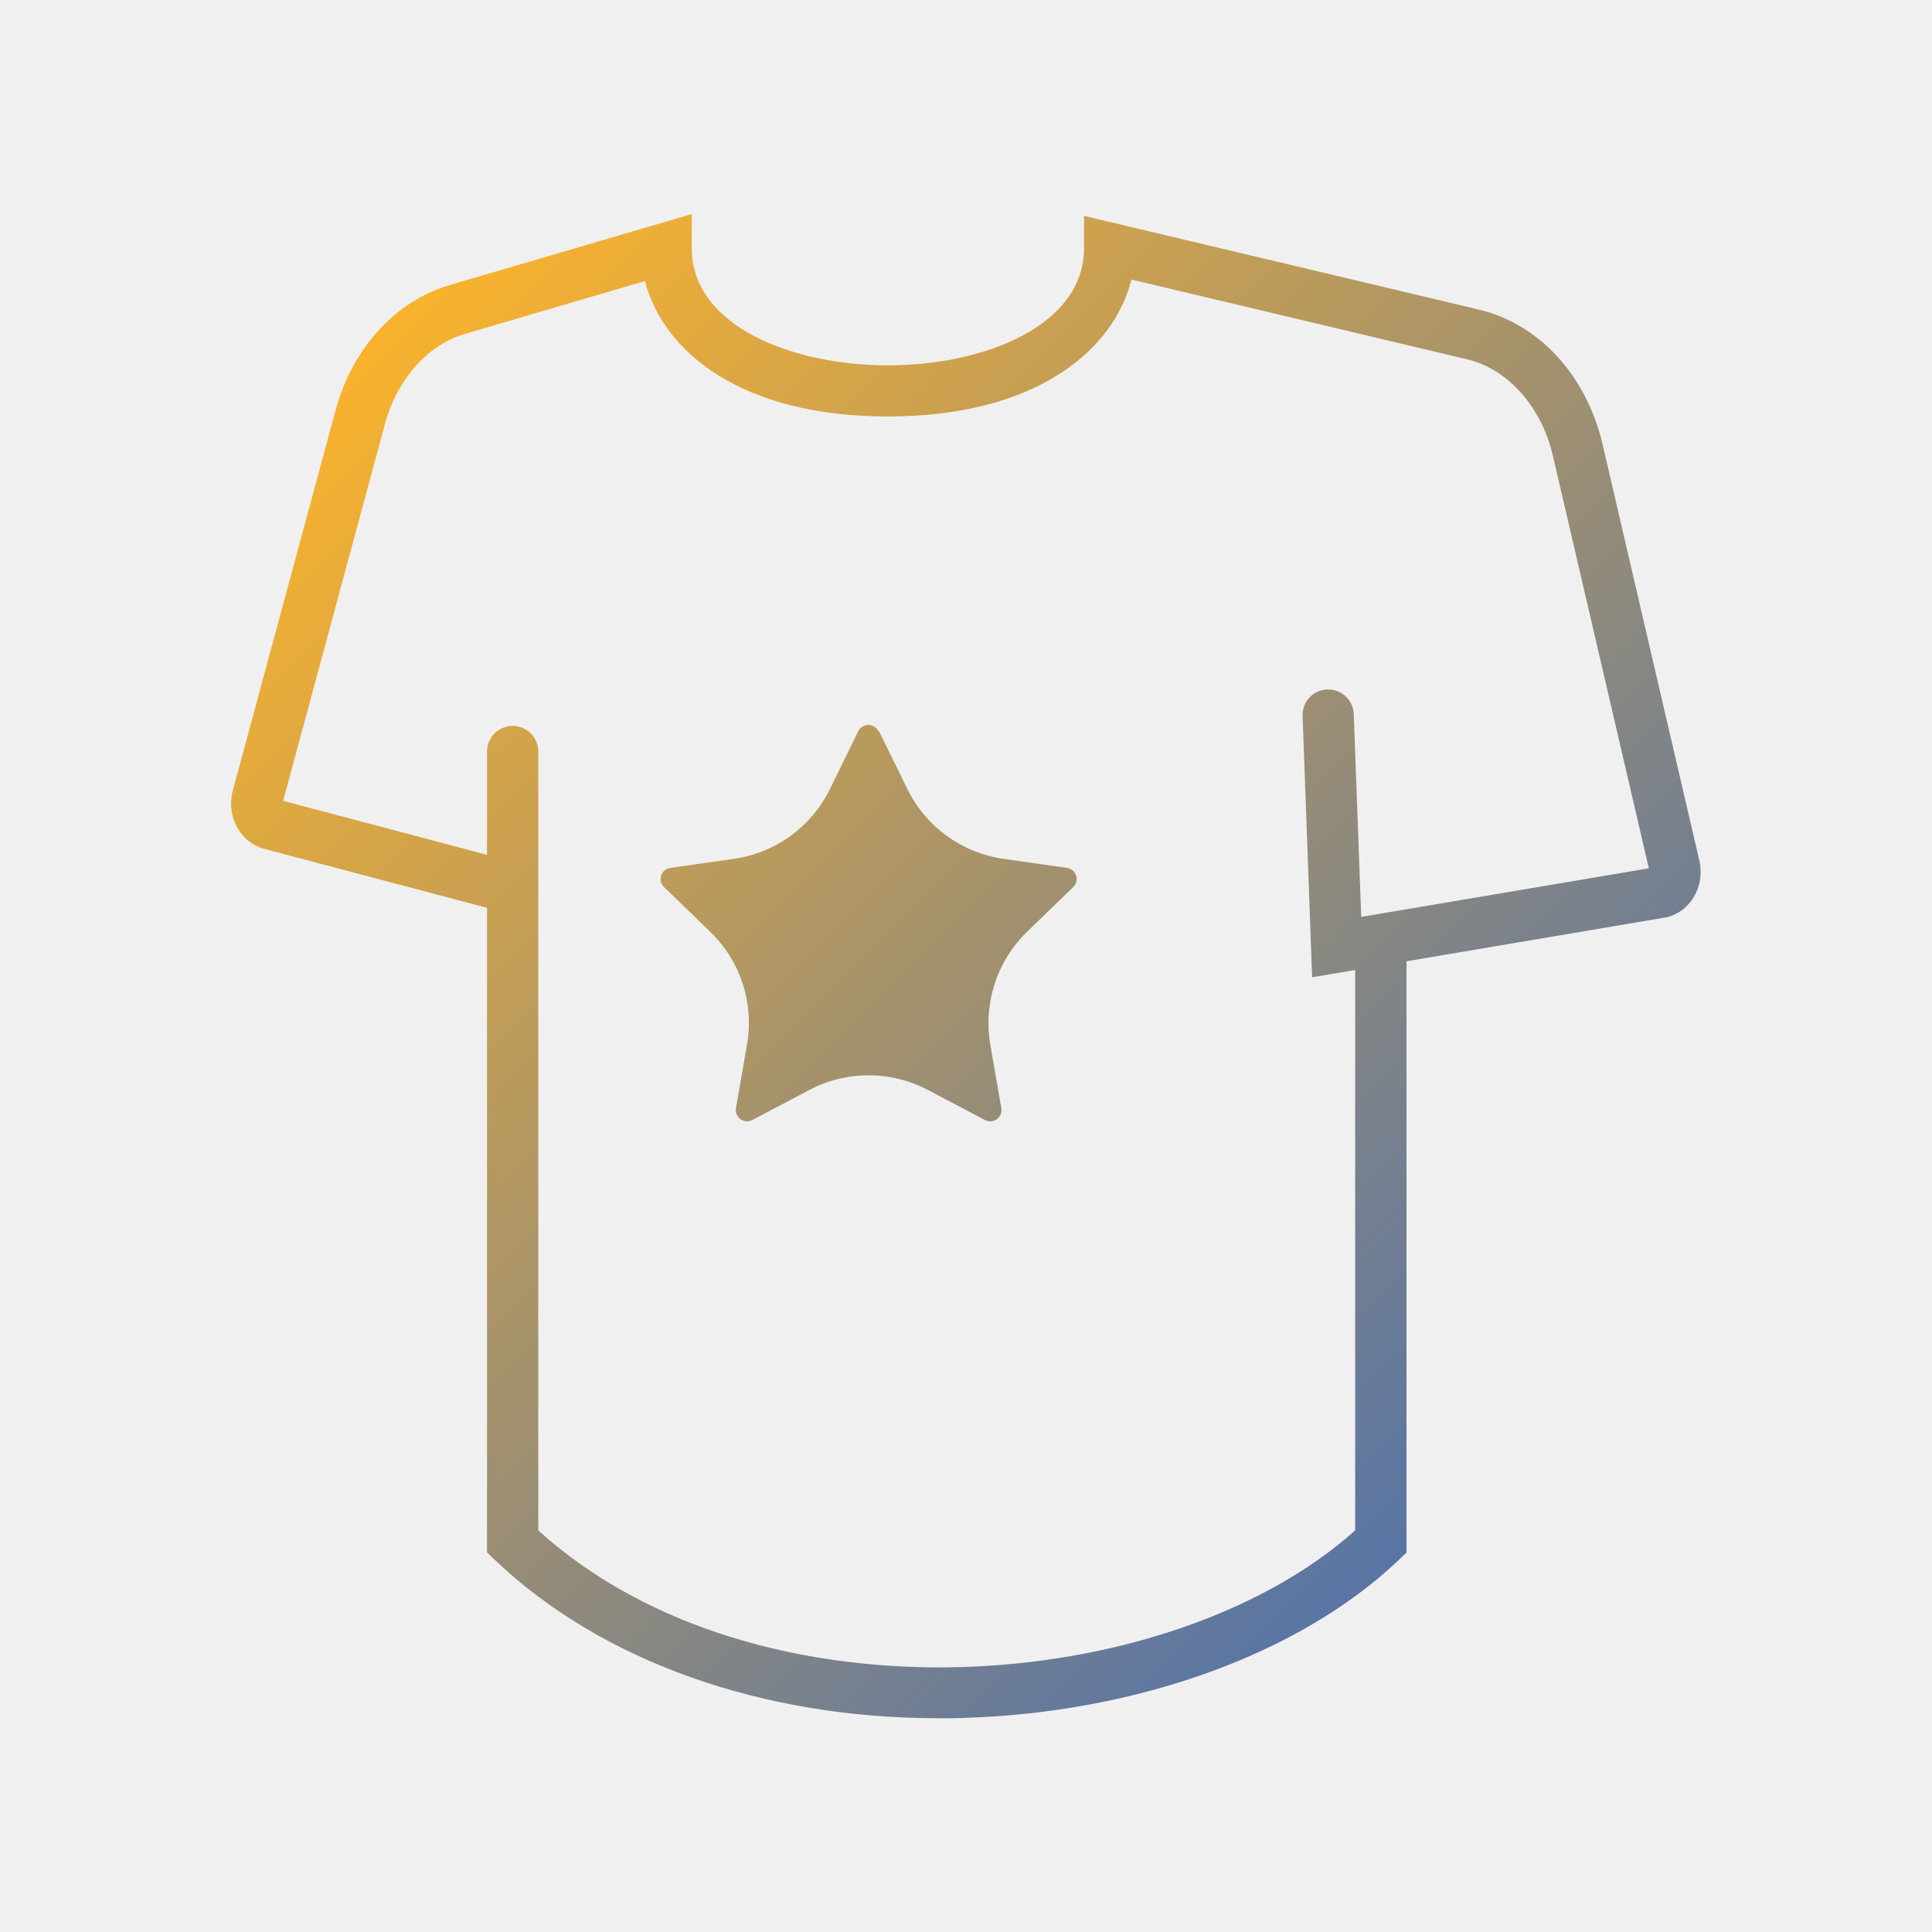
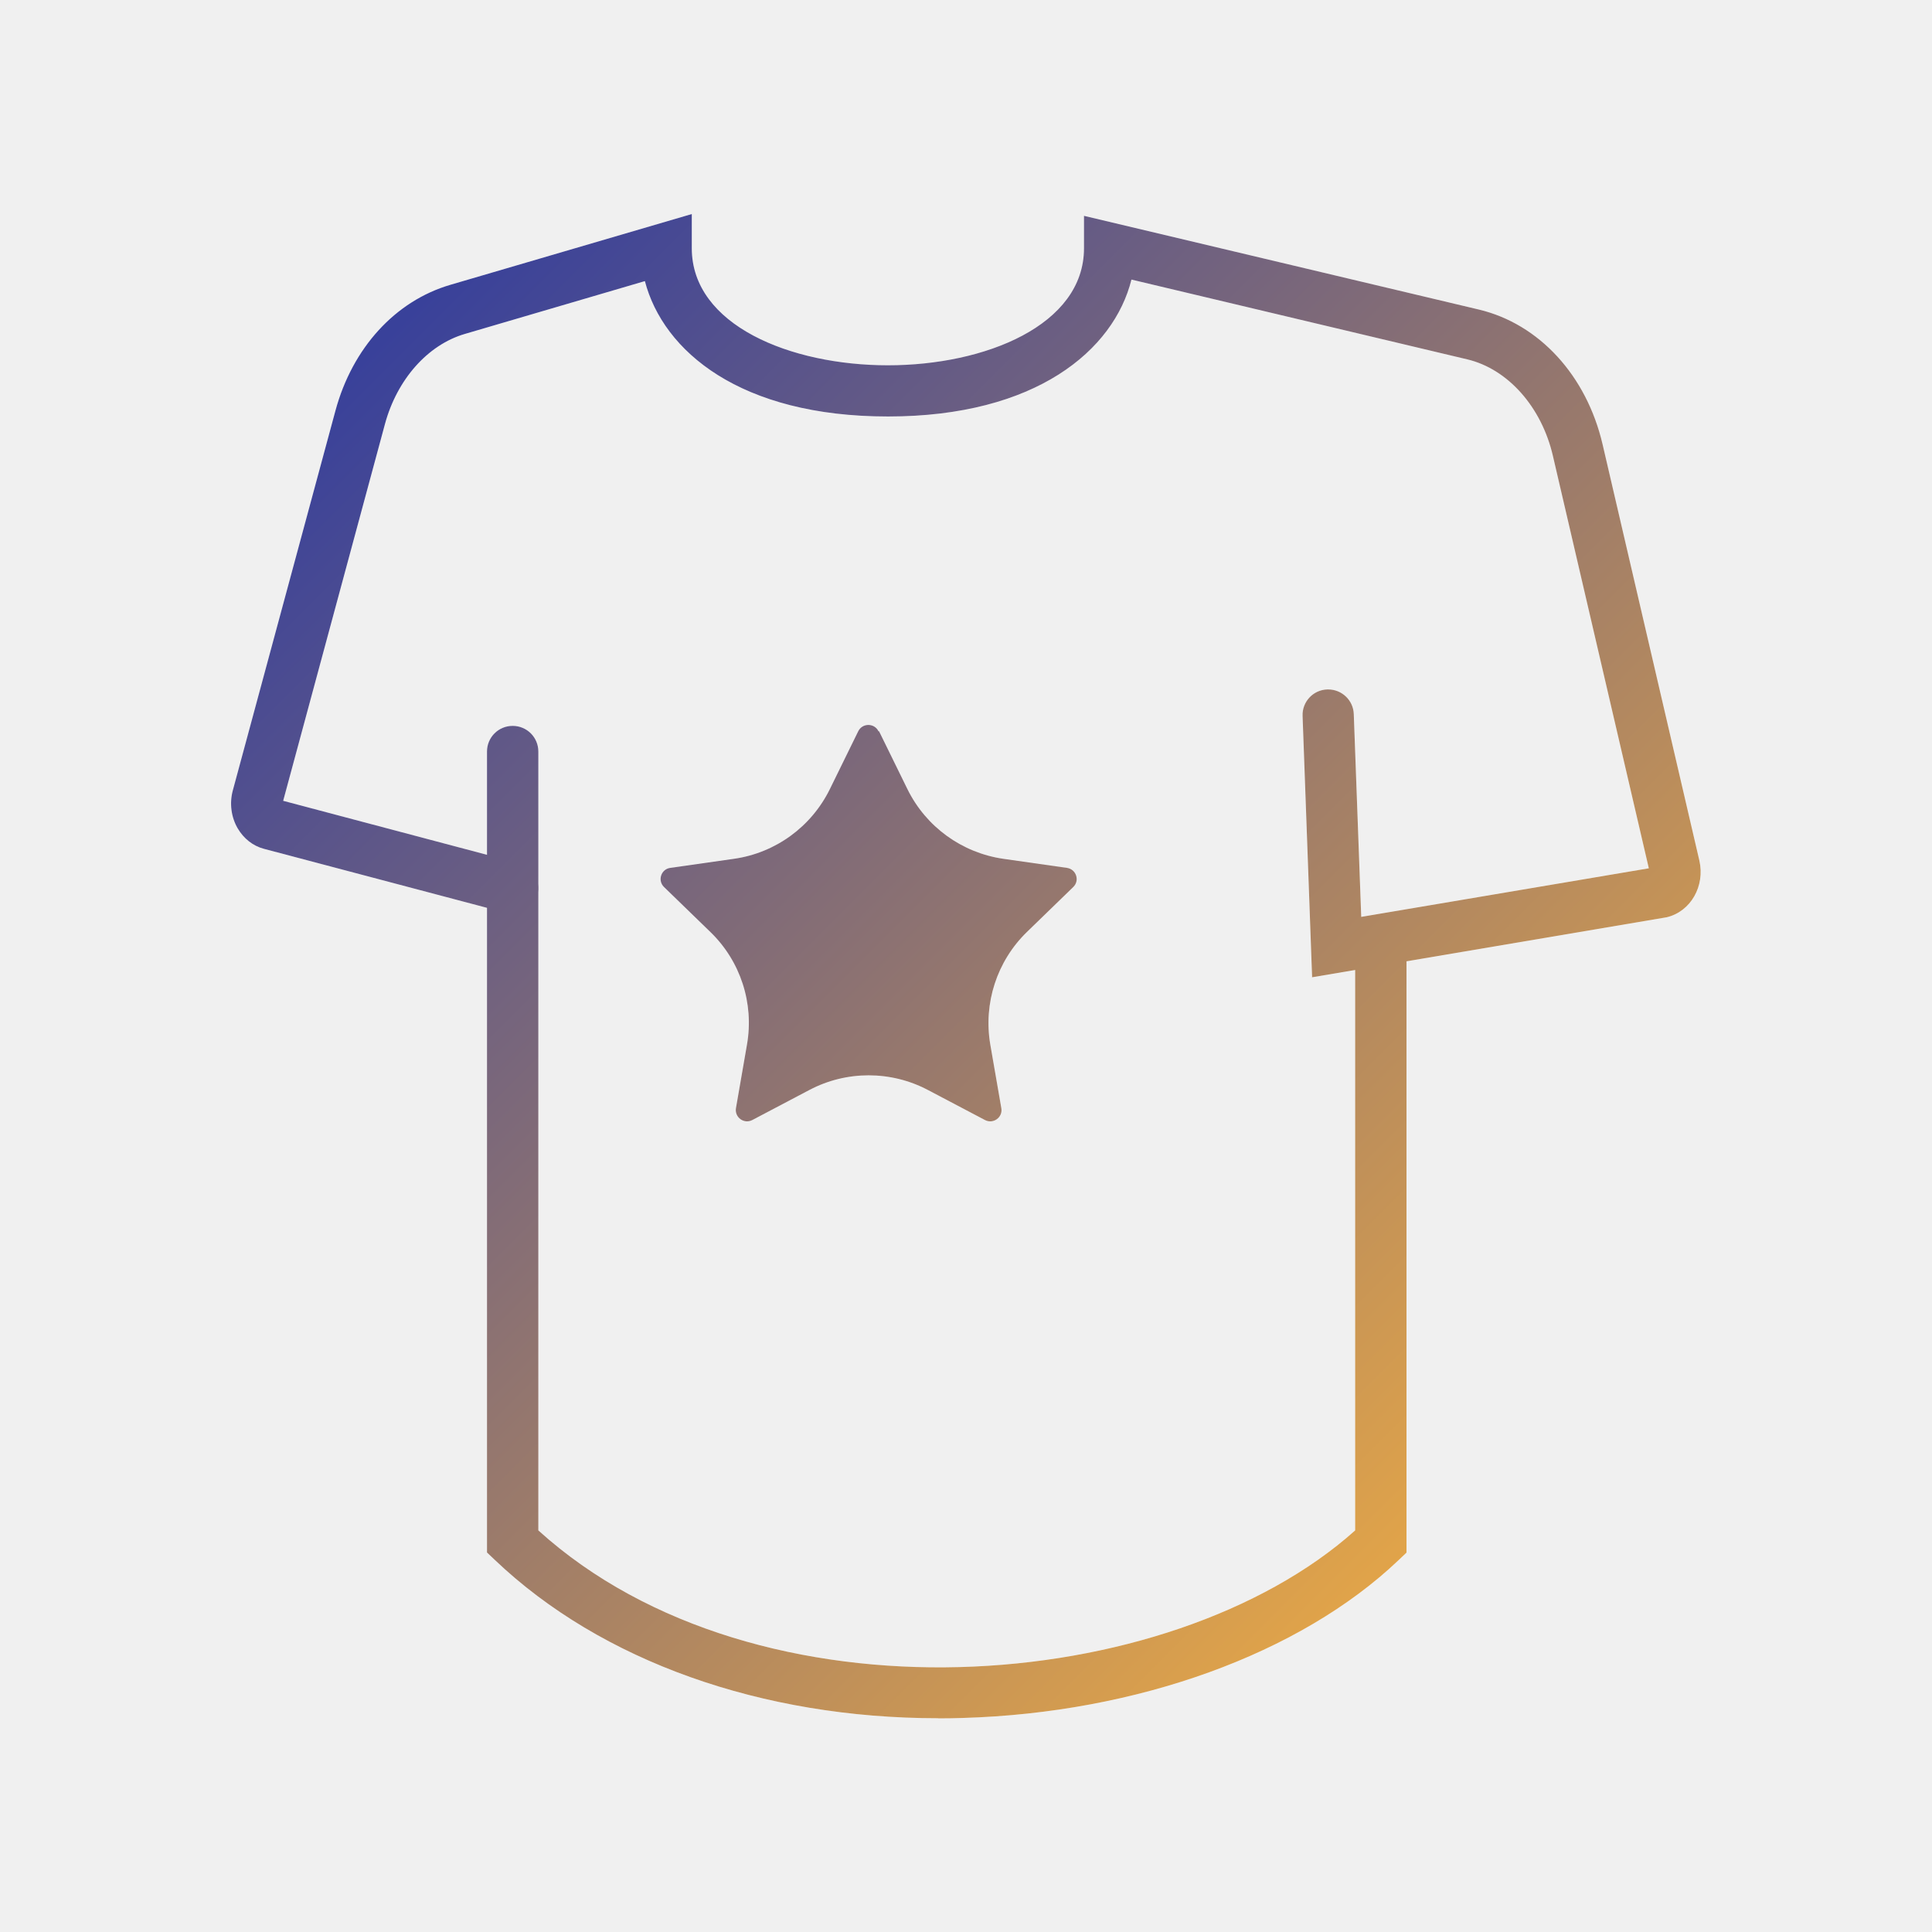
<svg xmlns="http://www.w3.org/2000/svg" id="Layer_1" data-name="Layer 1" viewBox="0 0 140 140">
  <defs>
    <style>
      .cls-1 {
        fill: url(#linear-gradient);
      }

      .cls-2 {
        fill: #fff;
      }
    </style>
    <linearGradient id="linear-gradient" x1="28.61" y1="23.68" x2="119.88" y2="114.95" gradientUnits="userSpaceOnUse">
-       <stop offset="0" stop-color="#f8b22e" />
-       <stop offset="1" stop-color="#446db4" />
+       <stop offset="0" stop-color="#39419a" />
+       <stop offset="1" stop-color="#f6b03f" />
    </linearGradient>
  </defs>
  <g>
    <path class="cls-2" d="M67.99,124.51c-12.79,0-24.42-4.13-32.12-11.46l-.58-.55v-58.04c0-1.03.83-1.86,1.86-1.86s1.86.83,1.86,1.86v56.44c15.89,14.38,45.74,12.03,59.19,0v-42.12c0-1.03.83-1.86,1.86-1.86s1.86.83,1.86,1.86v43.73l-.58.55c-7.14,6.79-18.94,11.06-31.57,11.43-.59.02-1.18.03-1.76.03Z" />
    <path class="cls-2" d="M95.08,70.8l-.69-18.92c-.04-1.02.76-1.89,1.79-1.92.02,0,.05,0,.07,0,.99,0,1.82.79,1.85,1.79l.54,14.69,20.84-3.52-6.95-29.88c-.82-3.55-3.26-6.3-6.21-7l-24.33-5.78c-1.28,5.12-6.92,9.92-17.64,9.92s-16.29-4.73-17.62-9.81l-13.05,3.83c-2.69.79-4.9,3.29-5.78,6.51l-7.38,27.32,17.1,4.53c.99.26,1.58,1.28,1.32,2.27-.26.99-1.27,1.58-2.27,1.32l-17.54-4.64c-.8-.21-1.47-.74-1.91-1.49-.47-.81-.6-1.81-.35-2.74l7.44-27.53c1.23-4.54,4.33-7.94,8.32-9.11l17.5-5.13v2.48c0,5.57,7.15,8.48,14.21,8.48s14.21-2.91,14.21-8.48v-2.35l28.61,6.79c4.38,1.04,7.81,4.79,8.97,9.77l7.01,30.15c.43,1.86-.63,3.71-2.37,4.12l-.12.02-25.59,4.33ZM20.46,58.23h0Z" />
    <path class="cls-2" d="M63.7,52.99l2.06,4.2c1.34,2.72,3.93,4.6,6.93,5.04l4.63.66c.67.1.94.92.45,1.39l-3.36,3.26c-2.17,2.11-3.16,5.16-2.65,8.15l.8,4.61c.12.67-.59,1.18-1.19.86l-4.14-2.18c-2.68-1.41-5.89-1.41-8.57,0l-4.14,2.18c-.6.32-1.3-.19-1.19-.86l.8-4.61c.52-2.99-.47-6.04-2.65-8.15l-3.36-3.26c-.49-.47-.22-1.3.45-1.39l4.63-.66c3-.43,5.59-2.32,6.93-5.04l2.06-4.2c.3-.61,1.17-.61,1.47,0Z" />
  </g>
  <g>
    <path class="cls-1" d="M67.99,124.51c-12.79,0-24.42-4.13-32.12-11.46l-.58-.55v-58.04c0-1.03.83-1.86,1.86-1.86s1.86.83,1.86,1.86v56.44c15.89,14.38,45.74,12.03,59.19,0v-42.12c0-1.03.83-1.86,1.86-1.86s1.86.83,1.86,1.86v43.73l-.58.55c-7.14,6.79-18.94,11.06-31.57,11.43-.59.02-1.18.03-1.76.03Z" />
    <path class="cls-1" d="M95.08,70.8l-.69-18.92c-.04-1.02.76-1.89,1.79-1.92.02,0,.05,0,.07,0,.99,0,1.82.79,1.85,1.79l.54,14.69,20.84-3.52-6.95-29.88c-.82-3.55-3.26-6.3-6.21-7l-24.33-5.78c-1.28,5.12-6.92,9.92-17.64,9.92s-16.29-4.73-17.62-9.81l-13.05,3.83c-2.69.79-4.9,3.29-5.78,6.51l-7.38,27.32,17.1,4.53c.99.26,1.58,1.28,1.32,2.27-.26.99-1.27,1.58-2.27,1.32l-17.54-4.64c-.8-.21-1.47-.74-1.91-1.49-.47-.81-.6-1.81-.35-2.74l7.44-27.53c1.23-4.54,4.33-7.94,8.32-9.11l17.5-5.13v2.48c0,5.57,7.15,8.48,14.21,8.48s14.21-2.91,14.21-8.48v-2.35l28.61,6.79c4.38,1.04,7.81,4.79,8.97,9.77l7.01,30.15c.43,1.86-.63,3.71-2.37,4.12l-.12.02-25.59,4.33ZM20.46,58.23h0Z" />
    <path class="cls-1" d="M63.7,52.99l2.06,4.2c1.34,2.72,3.93,4.6,6.93,5.04l4.63.66c.67.1.94.92.45,1.39l-3.36,3.26c-2.17,2.11-3.16,5.16-2.65,8.15l.8,4.61c.12.67-.59,1.18-1.19.86l-4.14-2.18c-2.68-1.41-5.89-1.41-8.57,0l-4.14,2.18c-.6.32-1.3-.19-1.19-.86l.8-4.61c.52-2.99-.47-6.04-2.65-8.15l-3.36-3.26c-.49-.47-.22-1.3.45-1.39l4.63-.66c3-.43,5.59-2.32,6.93-5.04l2.06-4.2c.3-.61,1.17-.61,1.47,0Z" />
  </g>
</svg>
